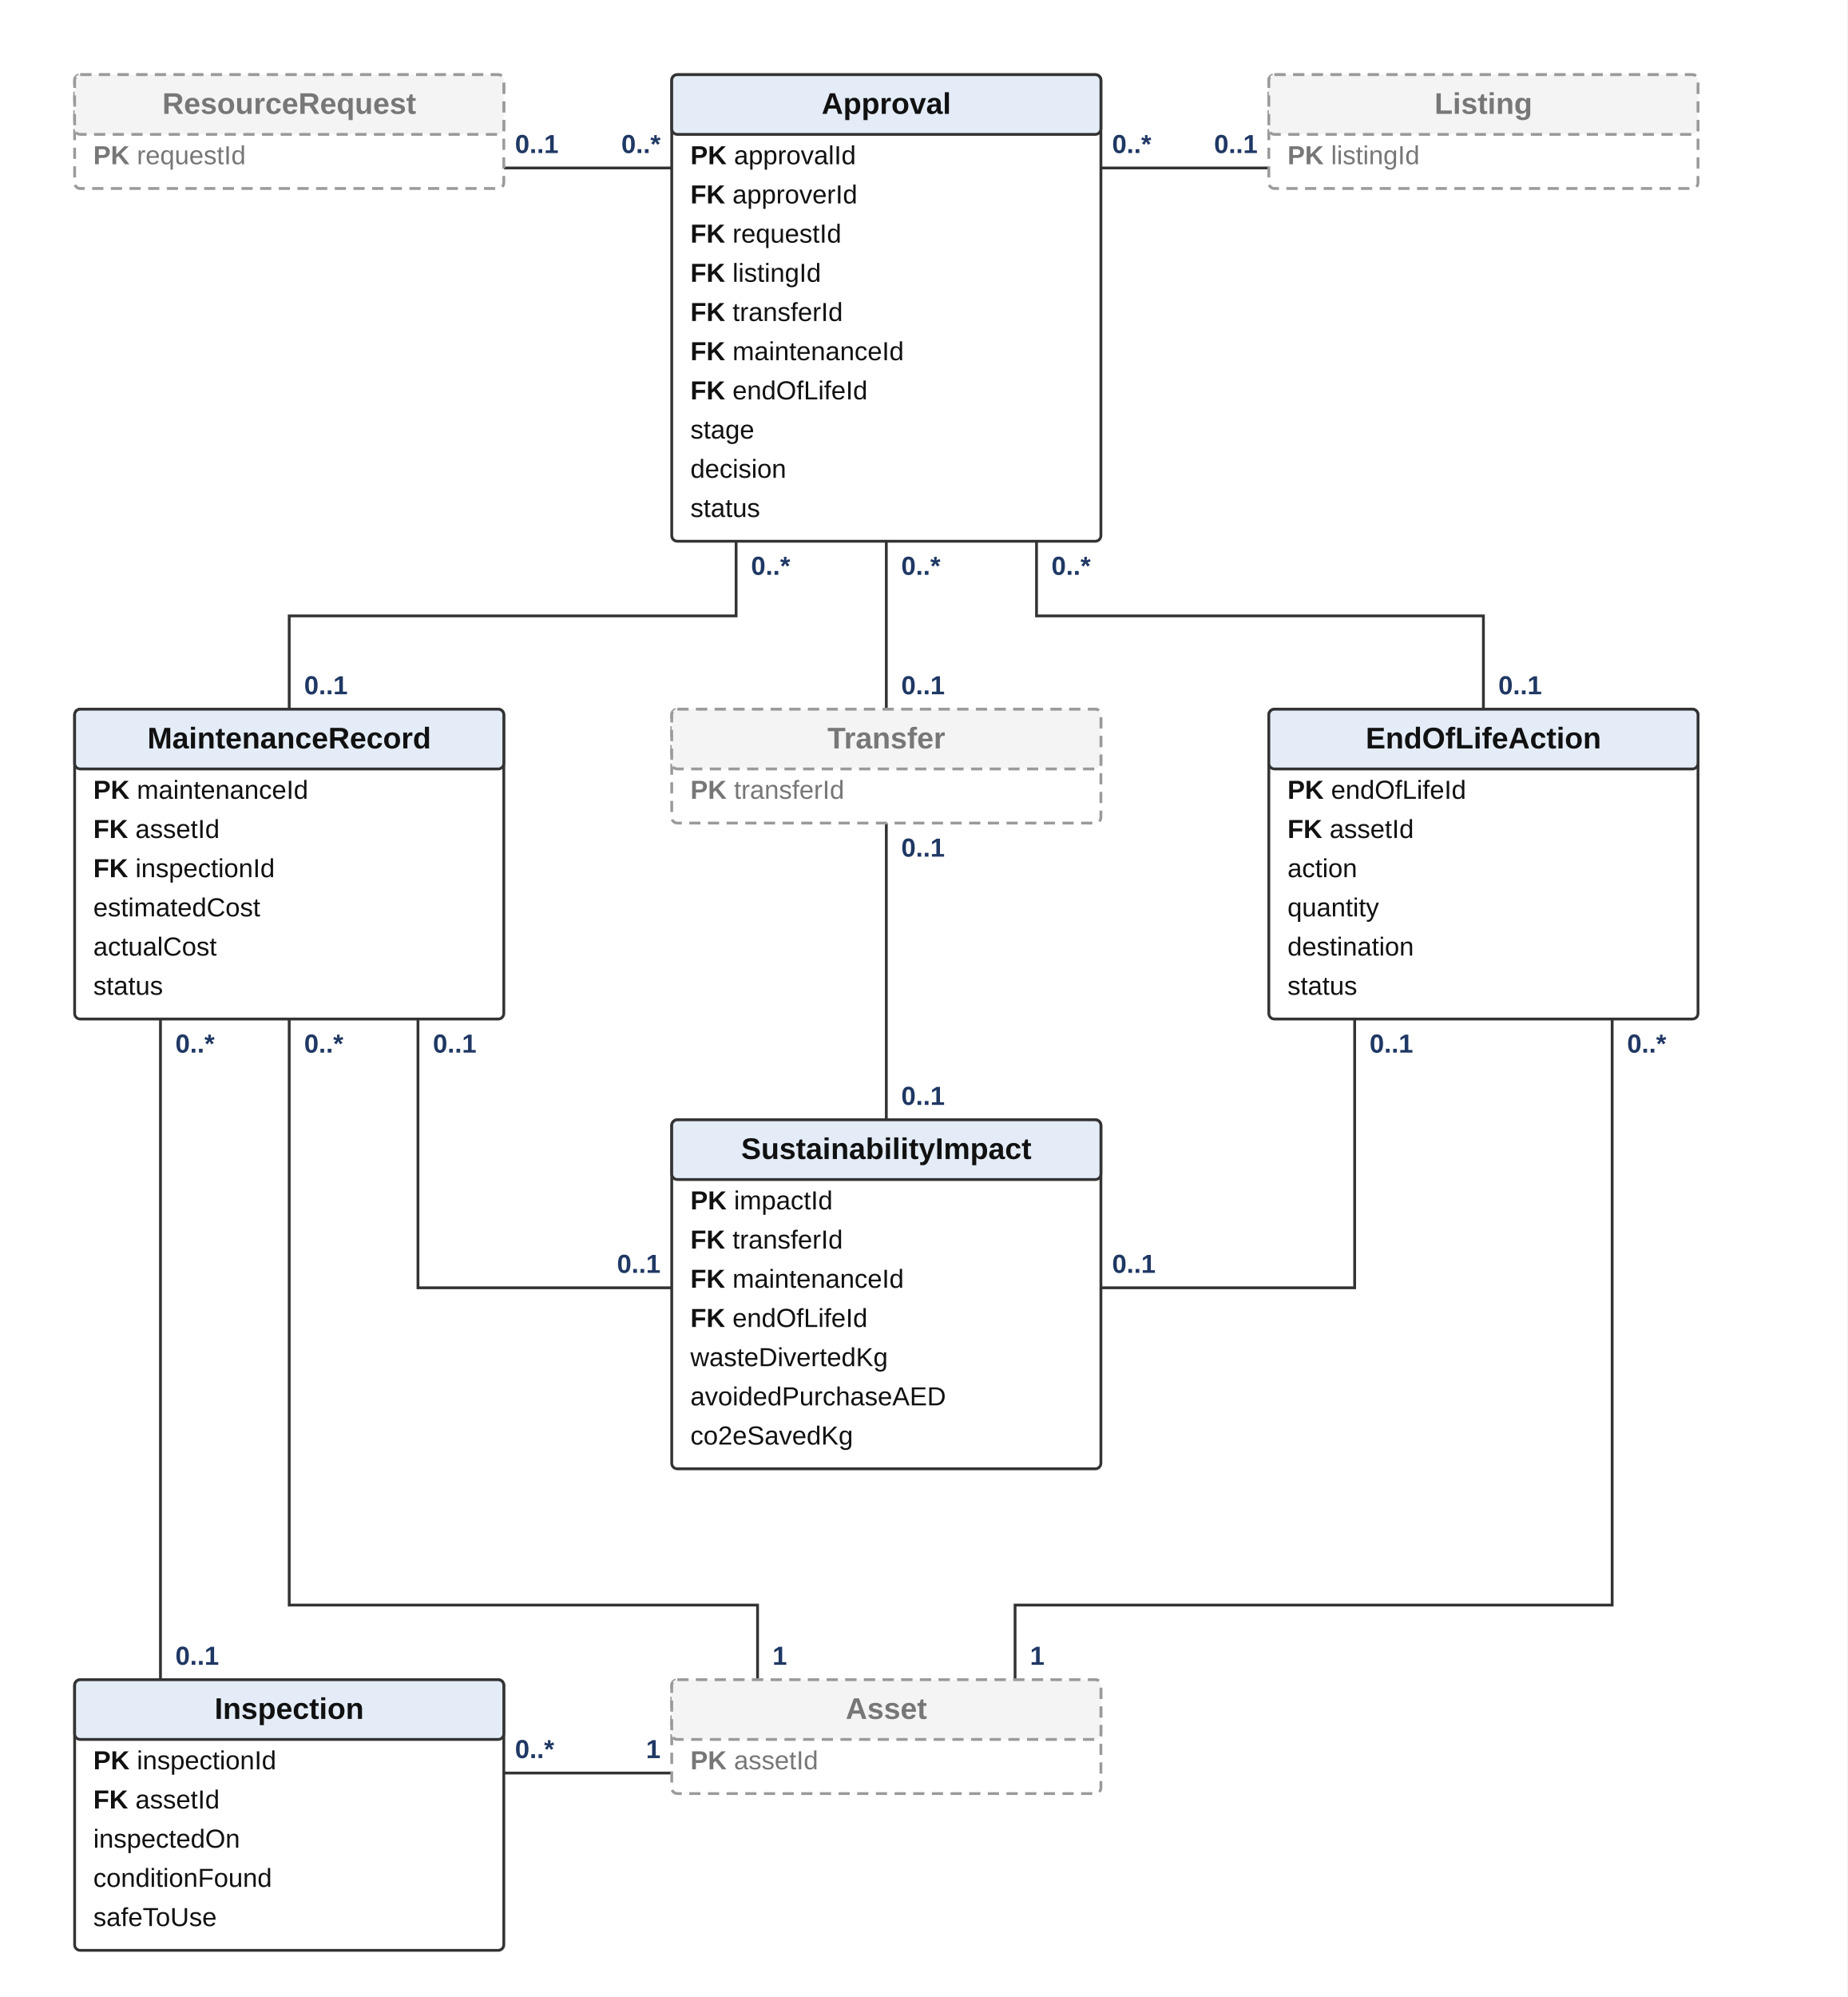
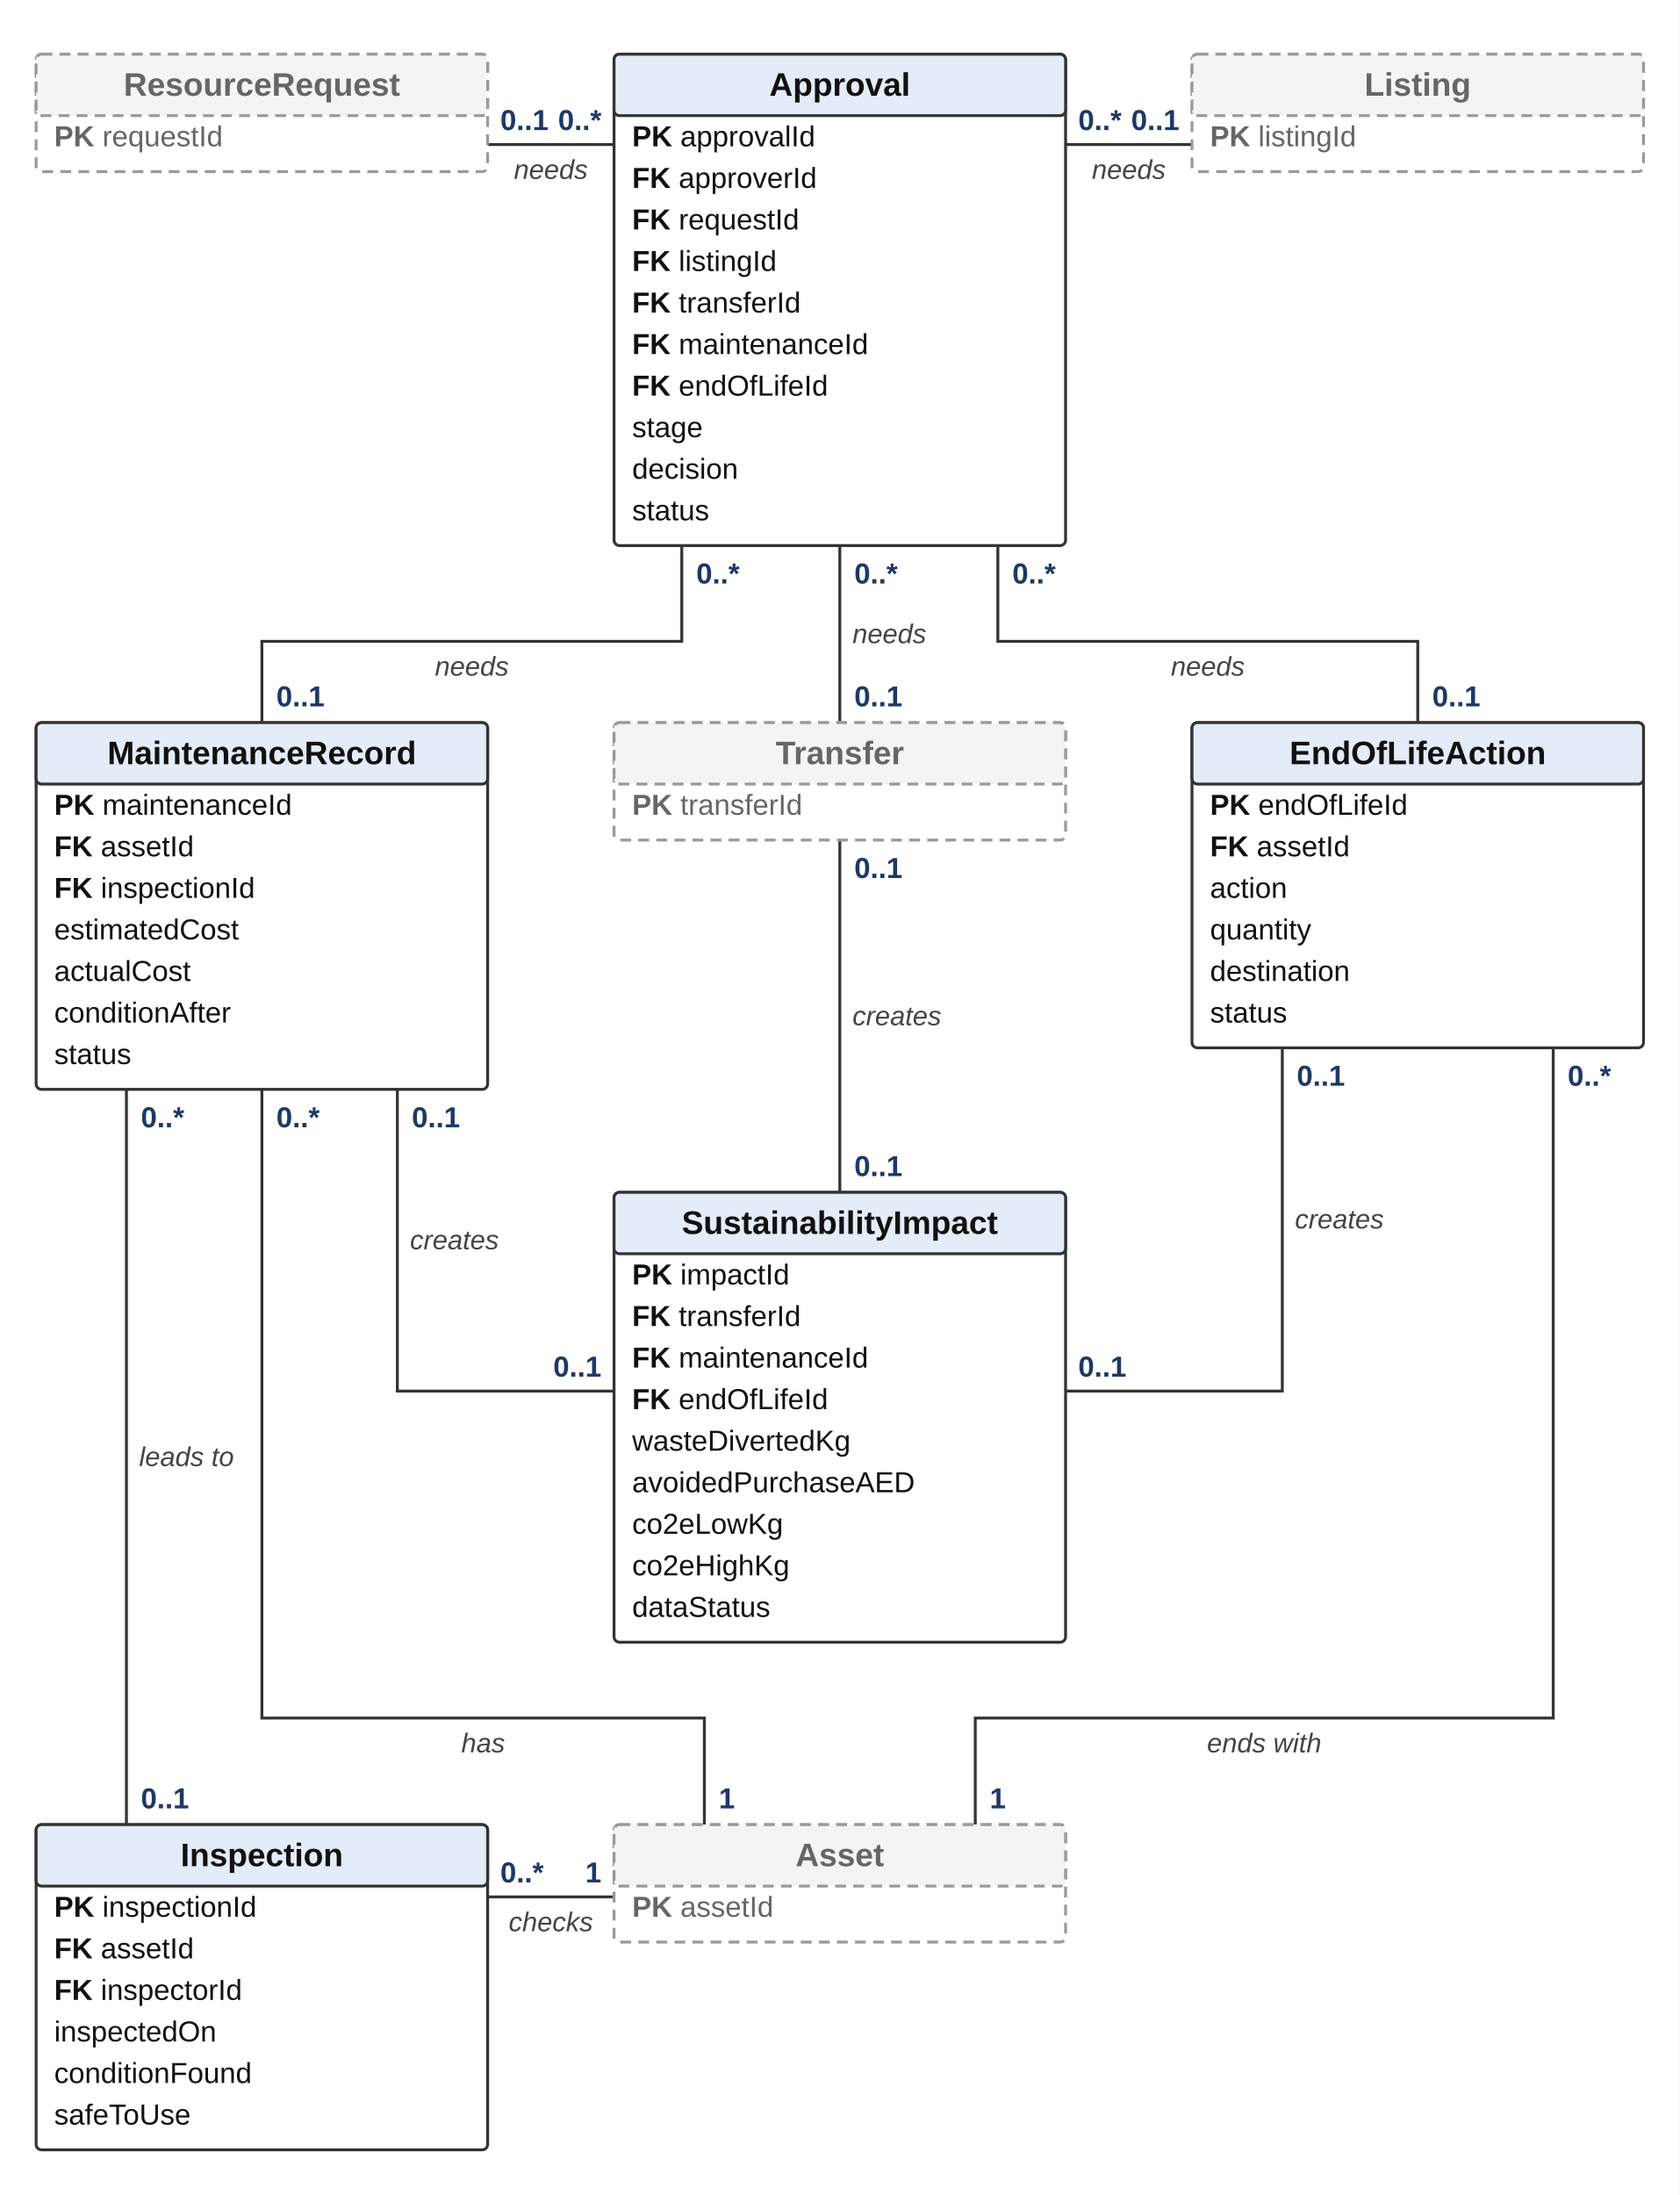
- <svg xmlns="http://www.w3.org/2000/svg" width="990" height="1070" viewBox="0 0 990 1070">
+ <svg xmlns="http://www.w3.org/2000/svg" width="930" height="1215" viewBox="0 0 930 1215">
  <rect width="100%" height="100%" fill="#fff" />
-   <polyline points="270,90 360,90" fill="none" stroke="#333" stroke-width="1.5" />
-   <text x="276" y="82" text-anchor="start" font-family="Segoe UI, Arial, sans-serif" font-size="14" font-weight="600" fill="#1F3864">0..1</text>
-   <text x="354" y="82" text-anchor="end" font-family="Segoe UI, Arial, sans-serif" font-size="14" font-weight="600" fill="#1F3864">0..*</text>
-   <polyline points="680,90 590,90" fill="none" stroke="#333" stroke-width="1.5" />
-   <text x="674" y="82" text-anchor="end" font-family="Segoe UI, Arial, sans-serif" font-size="14" font-weight="600" fill="#1F3864">0..1</text>
-   <text x="596" y="82" text-anchor="start" font-family="Segoe UI, Arial, sans-serif" font-size="14" font-weight="600" fill="#1F3864">0..*</text>
-   <polyline points="475,380 475,290" fill="none" stroke="#333" stroke-width="1.5" />
-   <text x="483" y="372" text-anchor="start" font-family="Segoe UI, Arial, sans-serif" font-size="14" font-weight="600" fill="#1F3864">0..1</text>
-   <text x="483" y="308" text-anchor="start" font-family="Segoe UI, Arial, sans-serif" font-size="14" font-weight="600" fill="#1F3864">0..*</text>
-   <polyline points="155,380 155,330 394.5,330 394.5,290" fill="none" stroke="#333" stroke-width="1.5" />
-   <text x="163" y="372" text-anchor="start" font-family="Segoe UI, Arial, sans-serif" font-size="14" font-weight="600" fill="#1F3864">0..1</text>
-   <text x="402.5" y="308" text-anchor="start" font-family="Segoe UI, Arial, sans-serif" font-size="14" font-weight="600" fill="#1F3864">0..*</text>
-   <polyline points="795,380 795,330 555.5,330 555.5,290" fill="none" stroke="#333" stroke-width="1.5" />
-   <text x="803" y="372" text-anchor="start" font-family="Segoe UI, Arial, sans-serif" font-size="14" font-weight="600" fill="#1F3864">0..1</text>
-   <text x="563.5" y="308" text-anchor="start" font-family="Segoe UI, Arial, sans-serif" font-size="14" font-weight="600" fill="#1F3864">0..*</text>
-   <polyline points="475,441 475,600" fill="none" stroke="#333" stroke-width="1.5" />
-   <text x="483" y="459" text-anchor="start" font-family="Segoe UI, Arial, sans-serif" font-size="14" font-weight="600" fill="#1F3864">0..1</text>
-   <text x="483" y="592" text-anchor="start" font-family="Segoe UI, Arial, sans-serif" font-size="14" font-weight="600" fill="#1F3864">0..1</text>
-   <polyline points="224,546 224,690 360,690" fill="none" stroke="#333" stroke-width="1.5" />
-   <text x="232" y="564" text-anchor="start" font-family="Segoe UI, Arial, sans-serif" font-size="14" font-weight="600" fill="#1F3864">0..1</text>
-   <text x="354" y="682" text-anchor="end" font-family="Segoe UI, Arial, sans-serif" font-size="14" font-weight="600" fill="#1F3864">0..1</text>
-   <polyline points="726,546 726,690 590,690" fill="none" stroke="#333" stroke-width="1.5" />
-   <text x="734" y="564" text-anchor="start" font-family="Segoe UI, Arial, sans-serif" font-size="14" font-weight="600" fill="#1F3864">0..1</text>
-   <text x="596" y="682" text-anchor="start" font-family="Segoe UI, Arial, sans-serif" font-size="14" font-weight="600" fill="#1F3864">0..1</text>
-   <polyline points="86,900 86,546" fill="none" stroke="#333" stroke-width="1.5" />
-   <text x="94" y="892" text-anchor="start" font-family="Segoe UI, Arial, sans-serif" font-size="14" font-weight="600" fill="#1F3864">0..1</text>
-   <text x="94" y="564" text-anchor="start" font-family="Segoe UI, Arial, sans-serif" font-size="14" font-weight="600" fill="#1F3864">0..*</text>
-   <polyline points="406,900 406,860 155,860 155,546" fill="none" stroke="#333" stroke-width="1.5" />
-   <text x="414" y="892" text-anchor="start" font-family="Segoe UI, Arial, sans-serif" font-size="14" font-weight="600" fill="#1F3864">1</text>
-   <text x="163" y="564" text-anchor="start" font-family="Segoe UI, Arial, sans-serif" font-size="14" font-weight="600" fill="#1F3864">0..*</text>
-   <polyline points="544,900 544,860 864,860 864,546" fill="none" stroke="#333" stroke-width="1.5" />
-   <text x="552" y="892" text-anchor="start" font-family="Segoe UI, Arial, sans-serif" font-size="14" font-weight="600" fill="#1F3864">1</text>
-   <text x="872" y="564" text-anchor="start" font-family="Segoe UI, Arial, sans-serif" font-size="14" font-weight="600" fill="#1F3864">0..*</text>
-   <polyline points="360,950 270,950" fill="none" stroke="#333" stroke-width="1.5" />
-   <text x="354" y="942" text-anchor="end" font-family="Segoe UI, Arial, sans-serif" font-size="14" font-weight="600" fill="#1F3864">1</text>
-   <text x="276" y="942" text-anchor="start" font-family="Segoe UI, Arial, sans-serif" font-size="14" font-weight="600" fill="#1F3864">0..*</text>
-   <g>
-     <rect x="40" y="40" width="230" height="61" rx="3" fill="#fff" stroke="#9a9a9a" stroke-width="1.5" stroke-dasharray="6 4" />
-     <rect x="40" y="40" width="230" height="32" rx="3" fill="#f4f4f4" stroke="#9a9a9a" stroke-width="1.5" stroke-dasharray="6 4" />
-     <text x="155" y="61" text-anchor="middle" font-family="Segoe UI, Arial, sans-serif" font-size="16" font-weight="700" fill="#777">ResourceRequest</text>
-     <text x="50" y="88" font-family="Segoe UI, Arial, sans-serif" font-size="14" fill="#777">
-       <tspan font-weight="700">PK</tspan> requestId</text>
-   </g>
-   <g>
-     <rect x="360" y="40" width="230" height="250" rx="3" fill="#fff" stroke="#333" stroke-width="1.5" />
-     <rect x="360" y="40" width="230" height="32" rx="3" fill="#e3ecf7" stroke="#333" stroke-width="1.5" />
-     <text x="475" y="61" text-anchor="middle" font-family="Segoe UI, Arial, sans-serif" font-size="16" font-weight="700" fill="#111">Approval</text>
-     <text x="370" y="88" font-family="Segoe UI, Arial, sans-serif" font-size="14" fill="#111">
-       <tspan font-weight="700">PK</tspan> approvalId</text>
-     <text x="370" y="109" font-family="Segoe UI, Arial, sans-serif" font-size="14" fill="#111">
-       <tspan font-weight="700">FK</tspan> approverId</text>
-     <text x="370" y="130" font-family="Segoe UI, Arial, sans-serif" font-size="14" fill="#111">
-       <tspan font-weight="700">FK</tspan> requestId</text>
-     <text x="370" y="151" font-family="Segoe UI, Arial, sans-serif" font-size="14" fill="#111">
-       <tspan font-weight="700">FK</tspan> listingId</text>
-     <text x="370" y="172" font-family="Segoe UI, Arial, sans-serif" font-size="14" fill="#111">
-       <tspan font-weight="700">FK</tspan> transferId</text>
-     <text x="370" y="193" font-family="Segoe UI, Arial, sans-serif" font-size="14" fill="#111">
-       <tspan font-weight="700">FK</tspan> maintenanceId</text>
-     <text x="370" y="214" font-family="Segoe UI, Arial, sans-serif" font-size="14" fill="#111">
-       <tspan font-weight="700">FK</tspan> endOfLifeId</text>
-     <text x="370" y="235" font-family="Segoe UI, Arial, sans-serif" font-size="14" fill="#111">stage</text>
-     <text x="370" y="256" font-family="Segoe UI, Arial, sans-serif" font-size="14" fill="#111">decision</text>
-     <text x="370" y="277" font-family="Segoe UI, Arial, sans-serif" font-size="14" fill="#111">status</text>
-   </g>
-   <g>
-     <rect x="680" y="40" width="230" height="61" rx="3" fill="#fff" stroke="#9a9a9a" stroke-width="1.5" stroke-dasharray="6 4" />
-     <rect x="680" y="40" width="230" height="32" rx="3" fill="#f4f4f4" stroke="#9a9a9a" stroke-width="1.5" stroke-dasharray="6 4" />
-     <text x="795" y="61" text-anchor="middle" font-family="Segoe UI, Arial, sans-serif" font-size="16" font-weight="700" fill="#777">Listing</text>
-     <text x="690" y="88" font-family="Segoe UI, Arial, sans-serif" font-size="14" fill="#777">
-       <tspan font-weight="700">PK</tspan> listingId</text>
-   </g>
-   <g>
-     <rect x="40" y="380" width="230" height="166" rx="3" fill="#fff" stroke="#333" stroke-width="1.5" />
-     <rect x="40" y="380" width="230" height="32" rx="3" fill="#e3ecf7" stroke="#333" stroke-width="1.5" />
-     <text x="155" y="401" text-anchor="middle" font-family="Segoe UI, Arial, sans-serif" font-size="16" font-weight="700" fill="#111">MaintenanceRecord</text>
-     <text x="50" y="428" font-family="Segoe UI, Arial, sans-serif" font-size="14" fill="#111">
-       <tspan font-weight="700">PK</tspan> maintenanceId</text>
-     <text x="50" y="449" font-family="Segoe UI, Arial, sans-serif" font-size="14" fill="#111">
-       <tspan font-weight="700">FK</tspan> assetId</text>
-     <text x="50" y="470" font-family="Segoe UI, Arial, sans-serif" font-size="14" fill="#111">
-       <tspan font-weight="700">FK</tspan> inspectionId</text>
-     <text x="50" y="491" font-family="Segoe UI, Arial, sans-serif" font-size="14" fill="#111">estimatedCost</text>
-     <text x="50" y="512" font-family="Segoe UI, Arial, sans-serif" font-size="14" fill="#111">actualCost</text>
-     <text x="50" y="533" font-family="Segoe UI, Arial, sans-serif" font-size="14" fill="#111">status</text>
-   </g>
-   <g>
-     <rect x="360" y="380" width="230" height="61" rx="3" fill="#fff" stroke="#9a9a9a" stroke-width="1.5" stroke-dasharray="6 4" />
-     <rect x="360" y="380" width="230" height="32" rx="3" fill="#f4f4f4" stroke="#9a9a9a" stroke-width="1.5" stroke-dasharray="6 4" />
-     <text x="475" y="401" text-anchor="middle" font-family="Segoe UI, Arial, sans-serif" font-size="16" font-weight="700" fill="#777">Transfer</text>
-     <text x="370" y="428" font-family="Segoe UI, Arial, sans-serif" font-size="14" fill="#777">
-       <tspan font-weight="700">PK</tspan> transferId</text>
-   </g>
-   <g>
-     <rect x="680" y="380" width="230" height="166" rx="3" fill="#fff" stroke="#333" stroke-width="1.5" />
-     <rect x="680" y="380" width="230" height="32" rx="3" fill="#e3ecf7" stroke="#333" stroke-width="1.5" />
-     <text x="795" y="401" text-anchor="middle" font-family="Segoe UI, Arial, sans-serif" font-size="16" font-weight="700" fill="#111">EndOfLifeAction</text>
-     <text x="690" y="428" font-family="Segoe UI, Arial, sans-serif" font-size="14" fill="#111">
-       <tspan font-weight="700">PK</tspan> endOfLifeId</text>
-     <text x="690" y="449" font-family="Segoe UI, Arial, sans-serif" font-size="14" fill="#111">
-       <tspan font-weight="700">FK</tspan> assetId</text>
-     <text x="690" y="470" font-family="Segoe UI, Arial, sans-serif" font-size="14" fill="#111">action</text>
-     <text x="690" y="491" font-family="Segoe UI, Arial, sans-serif" font-size="14" fill="#111">quantity</text>
-     <text x="690" y="512" font-family="Segoe UI, Arial, sans-serif" font-size="14" fill="#111">destination</text>
-     <text x="690" y="533" font-family="Segoe UI, Arial, sans-serif" font-size="14" fill="#111">status</text>
-   </g>
-   <g>
-     <rect x="360" y="600" width="230" height="187" rx="3" fill="#fff" stroke="#333" stroke-width="1.5" />
-     <rect x="360" y="600" width="230" height="32" rx="3" fill="#e3ecf7" stroke="#333" stroke-width="1.5" />
-     <text x="475" y="621" text-anchor="middle" font-family="Segoe UI, Arial, sans-serif" font-size="16" font-weight="700" fill="#111">SustainabilityImpact</text>
-     <text x="370" y="648" font-family="Segoe UI, Arial, sans-serif" font-size="14" fill="#111">
-       <tspan font-weight="700">PK</tspan> impactId</text>
-     <text x="370" y="669" font-family="Segoe UI, Arial, sans-serif" font-size="14" fill="#111">
-       <tspan font-weight="700">FK</tspan> transferId</text>
-     <text x="370" y="690" font-family="Segoe UI, Arial, sans-serif" font-size="14" fill="#111">
-       <tspan font-weight="700">FK</tspan> maintenanceId</text>
-     <text x="370" y="711" font-family="Segoe UI, Arial, sans-serif" font-size="14" fill="#111">
-       <tspan font-weight="700">FK</tspan> endOfLifeId</text>
-     <text x="370" y="732" font-family="Segoe UI, Arial, sans-serif" font-size="14" fill="#111">wasteDivertedKg</text>
-     <text x="370" y="753" font-family="Segoe UI, Arial, sans-serif" font-size="14" fill="#111">avoidedPurchaseAED</text>
-     <text x="370" y="774" font-family="Segoe UI, Arial, sans-serif" font-size="14" fill="#111">co2eSavedKg</text>
-   </g>
-   <g>
-     <rect x="40" y="900" width="230" height="145" rx="3" fill="#fff" stroke="#333" stroke-width="1.5" />
-     <rect x="40" y="900" width="230" height="32" rx="3" fill="#e3ecf7" stroke="#333" stroke-width="1.5" />
-     <text x="155" y="921" text-anchor="middle" font-family="Segoe UI, Arial, sans-serif" font-size="16" font-weight="700" fill="#111">Inspection</text>
-     <text x="50" y="948" font-family="Segoe UI, Arial, sans-serif" font-size="14" fill="#111">
-       <tspan font-weight="700">PK</tspan> inspectionId</text>
-     <text x="50" y="969" font-family="Segoe UI, Arial, sans-serif" font-size="14" fill="#111">
-       <tspan font-weight="700">FK</tspan> assetId</text>
-     <text x="50" y="990" font-family="Segoe UI, Arial, sans-serif" font-size="14" fill="#111">inspectedOn</text>
-     <text x="50" y="1011" font-family="Segoe UI, Arial, sans-serif" font-size="14" fill="#111">conditionFound</text>
-     <text x="50" y="1032" font-family="Segoe UI, Arial, sans-serif" font-size="14" fill="#111">safeToUse</text>
-   </g>
-   <g>
-     <rect x="360" y="900" width="230" height="61" rx="3" fill="#fff" stroke="#9a9a9a" stroke-width="1.5" stroke-dasharray="6 4" />
-     <rect x="360" y="900" width="230" height="32" rx="3" fill="#f4f4f4" stroke="#9a9a9a" stroke-width="1.5" stroke-dasharray="6 4" />
-     <text x="475" y="921" text-anchor="middle" font-family="Segoe UI, Arial, sans-serif" font-size="16" font-weight="700" fill="#777">Asset</text>
-     <text x="370" y="948" font-family="Segoe UI, Arial, sans-serif" font-size="14" fill="#777">
-       <tspan font-weight="700">PK</tspan> assetId</text>
-   </g>
+   <polyline points="270,80 340,80" fill="none" stroke="#333" stroke-width="1.6" />
+   <text x="277" y="72" text-anchor="start" font-family="Segoe UI, Arial, sans-serif" font-size="16" font-weight="700" fill="#1F3864">0..1</text>
+   <text x="333" y="72" text-anchor="end" font-family="Segoe UI, Arial, sans-serif" font-size="16" font-weight="700" fill="#1F3864">0..*</text>
+   <text x="305" y="99" text-anchor="middle" font-family="Segoe UI, Arial, sans-serif" font-size="15" font-style="italic" fill="#444">needs</text>
+   <polyline points="660,80 590,80" fill="none" stroke="#333" stroke-width="1.6" />
+   <text x="653" y="72" text-anchor="end" font-family="Segoe UI, Arial, sans-serif" font-size="16" font-weight="700" fill="#1F3864">0..1</text>
+   <text x="597" y="72" text-anchor="start" font-family="Segoe UI, Arial, sans-serif" font-size="16" font-weight="700" fill="#1F3864">0..*</text>
+   <text x="625" y="99" text-anchor="middle" font-family="Segoe UI, Arial, sans-serif" font-size="15" font-style="italic" fill="#444">needs</text>
+   <polyline points="465,400 465,302" fill="none" stroke="#333" stroke-width="1.6" />
+   <text x="473" y="391" text-anchor="start" font-family="Segoe UI, Arial, sans-serif" font-size="16" font-weight="700" fill="#1F3864">0..1</text>
+   <text x="473" y="323" text-anchor="start" font-family="Segoe UI, Arial, sans-serif" font-size="16" font-weight="700" fill="#1F3864">0..*</text>
+   <text x="472" y="356" text-anchor="start" font-family="Segoe UI, Arial, sans-serif" font-size="15" font-style="italic" fill="#444">needs</text>
+   <polyline points="145,400 145,355 377.5,355 377.5,302" fill="none" stroke="#333" stroke-width="1.6" />
+   <text x="153" y="391" text-anchor="start" font-family="Segoe UI, Arial, sans-serif" font-size="16" font-weight="700" fill="#1F3864">0..1</text>
+   <text x="385.5" y="323" text-anchor="start" font-family="Segoe UI, Arial, sans-serif" font-size="16" font-weight="700" fill="#1F3864">0..*</text>
+   <text x="261.25" y="374" text-anchor="middle" font-family="Segoe UI, Arial, sans-serif" font-size="15" font-style="italic" fill="#444">needs</text>
+   <polyline points="785,400 785,355 552.5,355 552.5,302" fill="none" stroke="#333" stroke-width="1.6" />
+   <text x="793" y="391" text-anchor="start" font-family="Segoe UI, Arial, sans-serif" font-size="16" font-weight="700" fill="#1F3864">0..1</text>
+   <text x="560.5" y="323" text-anchor="start" font-family="Segoe UI, Arial, sans-serif" font-size="16" font-weight="700" fill="#1F3864">0..*</text>
+   <text x="668.75" y="374" text-anchor="middle" font-family="Segoe UI, Arial, sans-serif" font-size="15" font-style="italic" fill="#444">needs</text>
+   <polyline points="465,465 465,660" fill="none" stroke="#333" stroke-width="1.6" />
+   <text x="473" y="486" text-anchor="start" font-family="Segoe UI, Arial, sans-serif" font-size="16" font-weight="700" fill="#1F3864">0..1</text>
+   <text x="473" y="651" text-anchor="start" font-family="Segoe UI, Arial, sans-serif" font-size="16" font-weight="700" fill="#1F3864">0..1</text>
+   <text x="472" y="567.5" text-anchor="start" font-family="Segoe UI, Arial, sans-serif" font-size="15" font-style="italic" fill="#444">creates</text>
+   <polyline points="220,603 220,770 340,770" fill="none" stroke="#333" stroke-width="1.6" />
+   <text x="228" y="624" text-anchor="start" font-family="Segoe UI, Arial, sans-serif" font-size="16" font-weight="700" fill="#1F3864">0..1</text>
+   <text x="333" y="762" text-anchor="end" font-family="Segoe UI, Arial, sans-serif" font-size="16" font-weight="700" fill="#1F3864">0..1</text>
+   <text x="227" y="691.5" text-anchor="start" font-family="Segoe UI, Arial, sans-serif" font-size="15" font-style="italic" fill="#444">creates</text>
+   <polyline points="710,580 710,770 590,770" fill="none" stroke="#333" stroke-width="1.6" />
+   <text x="718" y="601" text-anchor="start" font-family="Segoe UI, Arial, sans-serif" font-size="16" font-weight="700" fill="#1F3864">0..1</text>
+   <text x="597" y="762" text-anchor="start" font-family="Segoe UI, Arial, sans-serif" font-size="16" font-weight="700" fill="#1F3864">0..1</text>
+   <text x="717" y="680" text-anchor="start" font-family="Segoe UI, Arial, sans-serif" font-size="15" font-style="italic" fill="#444">creates</text>
+   <polyline points="70,1010 70,603" fill="none" stroke="#333" stroke-width="1.6" />
+   <text x="78" y="1001" text-anchor="start" font-family="Segoe UI, Arial, sans-serif" font-size="16" font-weight="700" fill="#1F3864">0..1</text>
+   <text x="78" y="624" text-anchor="start" font-family="Segoe UI, Arial, sans-serif" font-size="16" font-weight="700" fill="#1F3864">0..*</text>
+   <text x="77" y="811.5" text-anchor="start" font-family="Segoe UI, Arial, sans-serif" font-size="15" font-style="italic" fill="#444">leads to</text>
+   <polyline points="390,1010 390,951 145,951 145,603" fill="none" stroke="#333" stroke-width="1.6" />
+   <text x="398" y="1001" text-anchor="start" font-family="Segoe UI, Arial, sans-serif" font-size="16" font-weight="700" fill="#1F3864">1</text>
+   <text x="153" y="624" text-anchor="start" font-family="Segoe UI, Arial, sans-serif" font-size="16" font-weight="700" fill="#1F3864">0..*</text>
+   <text x="267.5" y="970" text-anchor="middle" font-family="Segoe UI, Arial, sans-serif" font-size="15" font-style="italic" fill="#444">has</text>
+   <polyline points="540,1010 540,951 860,951 860,580" fill="none" stroke="#333" stroke-width="1.6" />
+   <text x="548" y="1001" text-anchor="start" font-family="Segoe UI, Arial, sans-serif" font-size="16" font-weight="700" fill="#1F3864">1</text>
+   <text x="868" y="601" text-anchor="start" font-family="Segoe UI, Arial, sans-serif" font-size="16" font-weight="700" fill="#1F3864">0..*</text>
+   <text x="700" y="970" text-anchor="middle" font-family="Segoe UI, Arial, sans-serif" font-size="15" font-style="italic" fill="#444">ends with</text>
+   <polyline points="340,1050 270,1050" fill="none" stroke="#333" stroke-width="1.6" />
+   <text x="333" y="1042" text-anchor="end" font-family="Segoe UI, Arial, sans-serif" font-size="16" font-weight="700" fill="#1F3864">1</text>
+   <text x="277" y="1042" text-anchor="start" font-family="Segoe UI, Arial, sans-serif" font-size="16" font-weight="700" fill="#1F3864">0..*</text>
+   <text x="305" y="1069" text-anchor="middle" font-family="Segoe UI, Arial, sans-serif" font-size="15" font-style="italic" fill="#444">checks</text>
+   <rect x="20" y="30" width="250" height="65" rx="3" fill="#fff" stroke="#9a9a9a" stroke-width="1.6" stroke-dasharray="6 4" />
+   <rect x="20" y="30" width="250" height="34" rx="3" fill="#f4f4f4" stroke="#9a9a9a" stroke-width="1.6" stroke-dasharray="6 4" />
+   <text x="145" y="53" text-anchor="middle" font-family="Segoe UI, Arial, sans-serif" font-size="18" font-weight="700" fill="#666">ResourceRequest</text>
+   <text x="30" y="81" font-family="Segoe UI, Arial, sans-serif" font-size="16" fill="#666">
+     <tspan font-weight="700">PK</tspan> requestId</text>
+   <rect x="340" y="30" width="250" height="272" rx="3" fill="#fff" stroke="#333" stroke-width="1.6" />
+   <rect x="340" y="30" width="250" height="34" rx="3" fill="#e3ecf7" stroke="#333" stroke-width="1.6" />
+   <text x="465" y="53" text-anchor="middle" font-family="Segoe UI, Arial, sans-serif" font-size="18" font-weight="700" fill="#111">Approval</text>
+   <text x="350" y="81" font-family="Segoe UI, Arial, sans-serif" font-size="16" fill="#111">
+     <tspan font-weight="700">PK</tspan> approvalId</text>
+   <text x="350" y="104" font-family="Segoe UI, Arial, sans-serif" font-size="16" fill="#111">
+     <tspan font-weight="700">FK</tspan> approverId</text>
+   <text x="350" y="127" font-family="Segoe UI, Arial, sans-serif" font-size="16" fill="#111">
+     <tspan font-weight="700">FK</tspan> requestId</text>
+   <text x="350" y="150" font-family="Segoe UI, Arial, sans-serif" font-size="16" fill="#111">
+     <tspan font-weight="700">FK</tspan> listingId</text>
+   <text x="350" y="173" font-family="Segoe UI, Arial, sans-serif" font-size="16" fill="#111">
+     <tspan font-weight="700">FK</tspan> transferId</text>
+   <text x="350" y="196" font-family="Segoe UI, Arial, sans-serif" font-size="16" fill="#111">
+     <tspan font-weight="700">FK</tspan> maintenanceId</text>
+   <text x="350" y="219" font-family="Segoe UI, Arial, sans-serif" font-size="16" fill="#111">
+     <tspan font-weight="700">FK</tspan> endOfLifeId</text>
+   <text x="350" y="242" font-family="Segoe UI, Arial, sans-serif" font-size="16" fill="#111">stage</text>
+   <text x="350" y="265" font-family="Segoe UI, Arial, sans-serif" font-size="16" fill="#111">decision</text>
+   <text x="350" y="288" font-family="Segoe UI, Arial, sans-serif" font-size="16" fill="#111">status</text>
+   <rect x="660" y="30" width="250" height="65" rx="3" fill="#fff" stroke="#9a9a9a" stroke-width="1.6" stroke-dasharray="6 4" />
+   <rect x="660" y="30" width="250" height="34" rx="3" fill="#f4f4f4" stroke="#9a9a9a" stroke-width="1.6" stroke-dasharray="6 4" />
+   <text x="785" y="53" text-anchor="middle" font-family="Segoe UI, Arial, sans-serif" font-size="18" font-weight="700" fill="#666">Listing</text>
+   <text x="670" y="81" font-family="Segoe UI, Arial, sans-serif" font-size="16" fill="#666">
+     <tspan font-weight="700">PK</tspan> listingId</text>
+   <rect x="20" y="400" width="250" height="203" rx="3" fill="#fff" stroke="#333" stroke-width="1.6" />
+   <rect x="20" y="400" width="250" height="34" rx="3" fill="#e3ecf7" stroke="#333" stroke-width="1.6" />
+   <text x="145" y="423" text-anchor="middle" font-family="Segoe UI, Arial, sans-serif" font-size="18" font-weight="700" fill="#111">MaintenanceRecord</text>
+   <text x="30" y="451" font-family="Segoe UI, Arial, sans-serif" font-size="16" fill="#111">
+     <tspan font-weight="700">PK</tspan> maintenanceId</text>
+   <text x="30" y="474" font-family="Segoe UI, Arial, sans-serif" font-size="16" fill="#111">
+     <tspan font-weight="700">FK</tspan> assetId</text>
+   <text x="30" y="497" font-family="Segoe UI, Arial, sans-serif" font-size="16" fill="#111">
+     <tspan font-weight="700">FK</tspan> inspectionId</text>
+   <text x="30" y="520" font-family="Segoe UI, Arial, sans-serif" font-size="16" fill="#111">estimatedCost</text>
+   <text x="30" y="543" font-family="Segoe UI, Arial, sans-serif" font-size="16" fill="#111">actualCost</text>
+   <text x="30" y="566" font-family="Segoe UI, Arial, sans-serif" font-size="16" fill="#111">conditionAfter</text>
+   <text x="30" y="589" font-family="Segoe UI, Arial, sans-serif" font-size="16" fill="#111">status</text>
+   <rect x="340" y="400" width="250" height="65" rx="3" fill="#fff" stroke="#9a9a9a" stroke-width="1.6" stroke-dasharray="6 4" />
+   <rect x="340" y="400" width="250" height="34" rx="3" fill="#f4f4f4" stroke="#9a9a9a" stroke-width="1.6" stroke-dasharray="6 4" />
+   <text x="465" y="423" text-anchor="middle" font-family="Segoe UI, Arial, sans-serif" font-size="18" font-weight="700" fill="#666">Transfer</text>
+   <text x="350" y="451" font-family="Segoe UI, Arial, sans-serif" font-size="16" fill="#666">
+     <tspan font-weight="700">PK</tspan> transferId</text>
+   <rect x="660" y="400" width="250" height="180" rx="3" fill="#fff" stroke="#333" stroke-width="1.6" />
+   <rect x="660" y="400" width="250" height="34" rx="3" fill="#e3ecf7" stroke="#333" stroke-width="1.6" />
+   <text x="785" y="423" text-anchor="middle" font-family="Segoe UI, Arial, sans-serif" font-size="18" font-weight="700" fill="#111">EndOfLifeAction</text>
+   <text x="670" y="451" font-family="Segoe UI, Arial, sans-serif" font-size="16" fill="#111">
+     <tspan font-weight="700">PK</tspan> endOfLifeId</text>
+   <text x="670" y="474" font-family="Segoe UI, Arial, sans-serif" font-size="16" fill="#111">
+     <tspan font-weight="700">FK</tspan> assetId</text>
+   <text x="670" y="497" font-family="Segoe UI, Arial, sans-serif" font-size="16" fill="#111">action</text>
+   <text x="670" y="520" font-family="Segoe UI, Arial, sans-serif" font-size="16" fill="#111">quantity</text>
+   <text x="670" y="543" font-family="Segoe UI, Arial, sans-serif" font-size="16" fill="#111">destination</text>
+   <text x="670" y="566" font-family="Segoe UI, Arial, sans-serif" font-size="16" fill="#111">status</text>
+   <rect x="340" y="660" width="250" height="249" rx="3" fill="#fff" stroke="#333" stroke-width="1.6" />
+   <rect x="340" y="660" width="250" height="34" rx="3" fill="#e3ecf7" stroke="#333" stroke-width="1.6" />
+   <text x="465" y="683" text-anchor="middle" font-family="Segoe UI, Arial, sans-serif" font-size="18" font-weight="700" fill="#111">SustainabilityImpact</text>
+   <text x="350" y="711" font-family="Segoe UI, Arial, sans-serif" font-size="16" fill="#111">
+     <tspan font-weight="700">PK</tspan> impactId</text>
+   <text x="350" y="734" font-family="Segoe UI, Arial, sans-serif" font-size="16" fill="#111">
+     <tspan font-weight="700">FK</tspan> transferId</text>
+   <text x="350" y="757" font-family="Segoe UI, Arial, sans-serif" font-size="16" fill="#111">
+     <tspan font-weight="700">FK</tspan> maintenanceId</text>
+   <text x="350" y="780" font-family="Segoe UI, Arial, sans-serif" font-size="16" fill="#111">
+     <tspan font-weight="700">FK</tspan> endOfLifeId</text>
+   <text x="350" y="803" font-family="Segoe UI, Arial, sans-serif" font-size="16" fill="#111">wasteDivertedKg</text>
+   <text x="350" y="826" font-family="Segoe UI, Arial, sans-serif" font-size="16" fill="#111">avoidedPurchaseAED</text>
+   <text x="350" y="849" font-family="Segoe UI, Arial, sans-serif" font-size="16" fill="#111">co2eLowKg</text>
+   <text x="350" y="872" font-family="Segoe UI, Arial, sans-serif" font-size="16" fill="#111">co2eHighKg</text>
+   <text x="350" y="895" font-family="Segoe UI, Arial, sans-serif" font-size="16" fill="#111">dataStatus</text>
+   <rect x="20" y="1010" width="250" height="180" rx="3" fill="#fff" stroke="#333" stroke-width="1.6" />
+   <rect x="20" y="1010" width="250" height="34" rx="3" fill="#e3ecf7" stroke="#333" stroke-width="1.6" />
+   <text x="145" y="1033" text-anchor="middle" font-family="Segoe UI, Arial, sans-serif" font-size="18" font-weight="700" fill="#111">Inspection</text>
+   <text x="30" y="1061" font-family="Segoe UI, Arial, sans-serif" font-size="16" fill="#111">
+     <tspan font-weight="700">PK</tspan> inspectionId</text>
+   <text x="30" y="1084" font-family="Segoe UI, Arial, sans-serif" font-size="16" fill="#111">
+     <tspan font-weight="700">FK</tspan> assetId</text>
+   <text x="30" y="1107" font-family="Segoe UI, Arial, sans-serif" font-size="16" fill="#111">
+     <tspan font-weight="700">FK</tspan> inspectorId</text>
+   <text x="30" y="1130" font-family="Segoe UI, Arial, sans-serif" font-size="16" fill="#111">inspectedOn</text>
+   <text x="30" y="1153" font-family="Segoe UI, Arial, sans-serif" font-size="16" fill="#111">conditionFound</text>
+   <text x="30" y="1176" font-family="Segoe UI, Arial, sans-serif" font-size="16" fill="#111">safeToUse</text>
+   <rect x="340" y="1010" width="250" height="65" rx="3" fill="#fff" stroke="#9a9a9a" stroke-width="1.6" stroke-dasharray="6 4" />
+   <rect x="340" y="1010" width="250" height="34" rx="3" fill="#f4f4f4" stroke="#9a9a9a" stroke-width="1.6" stroke-dasharray="6 4" />
+   <text x="465" y="1033" text-anchor="middle" font-family="Segoe UI, Arial, sans-serif" font-size="18" font-weight="700" fill="#666">Asset</text>
+   <text x="350" y="1061" font-family="Segoe UI, Arial, sans-serif" font-size="16" fill="#666">
+     <tspan font-weight="700">PK</tspan> assetId</text>
</svg>
